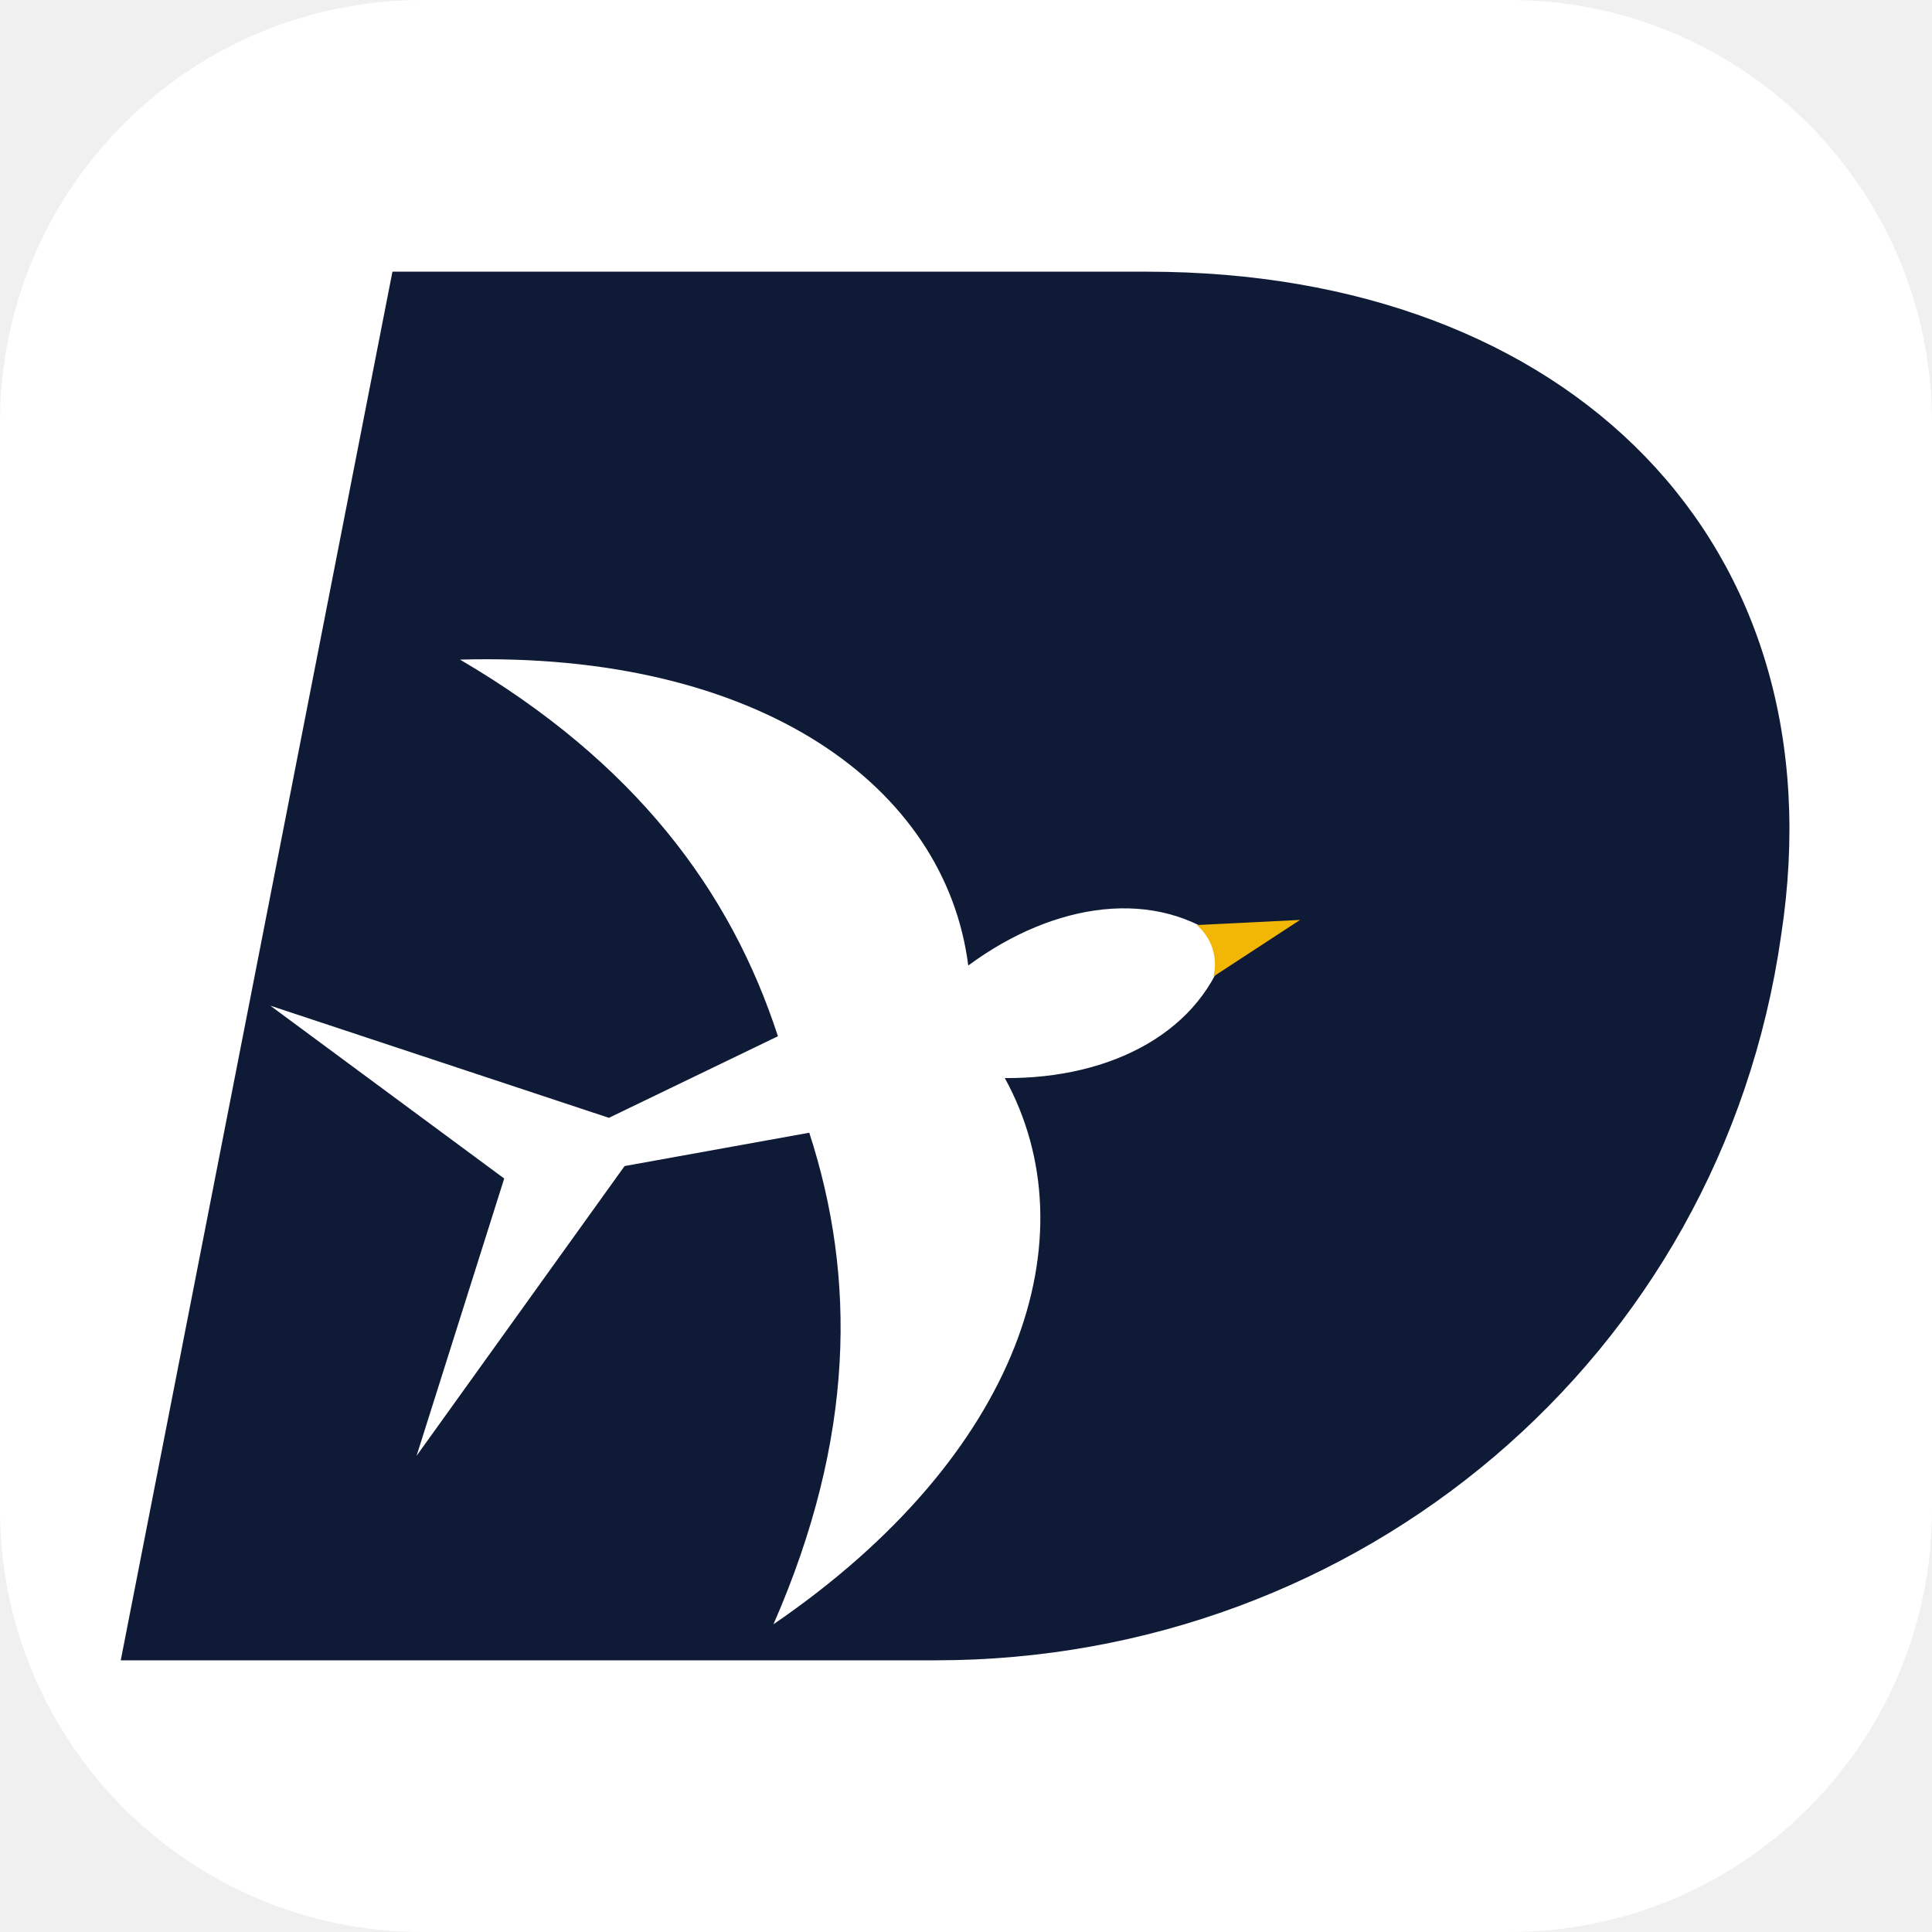
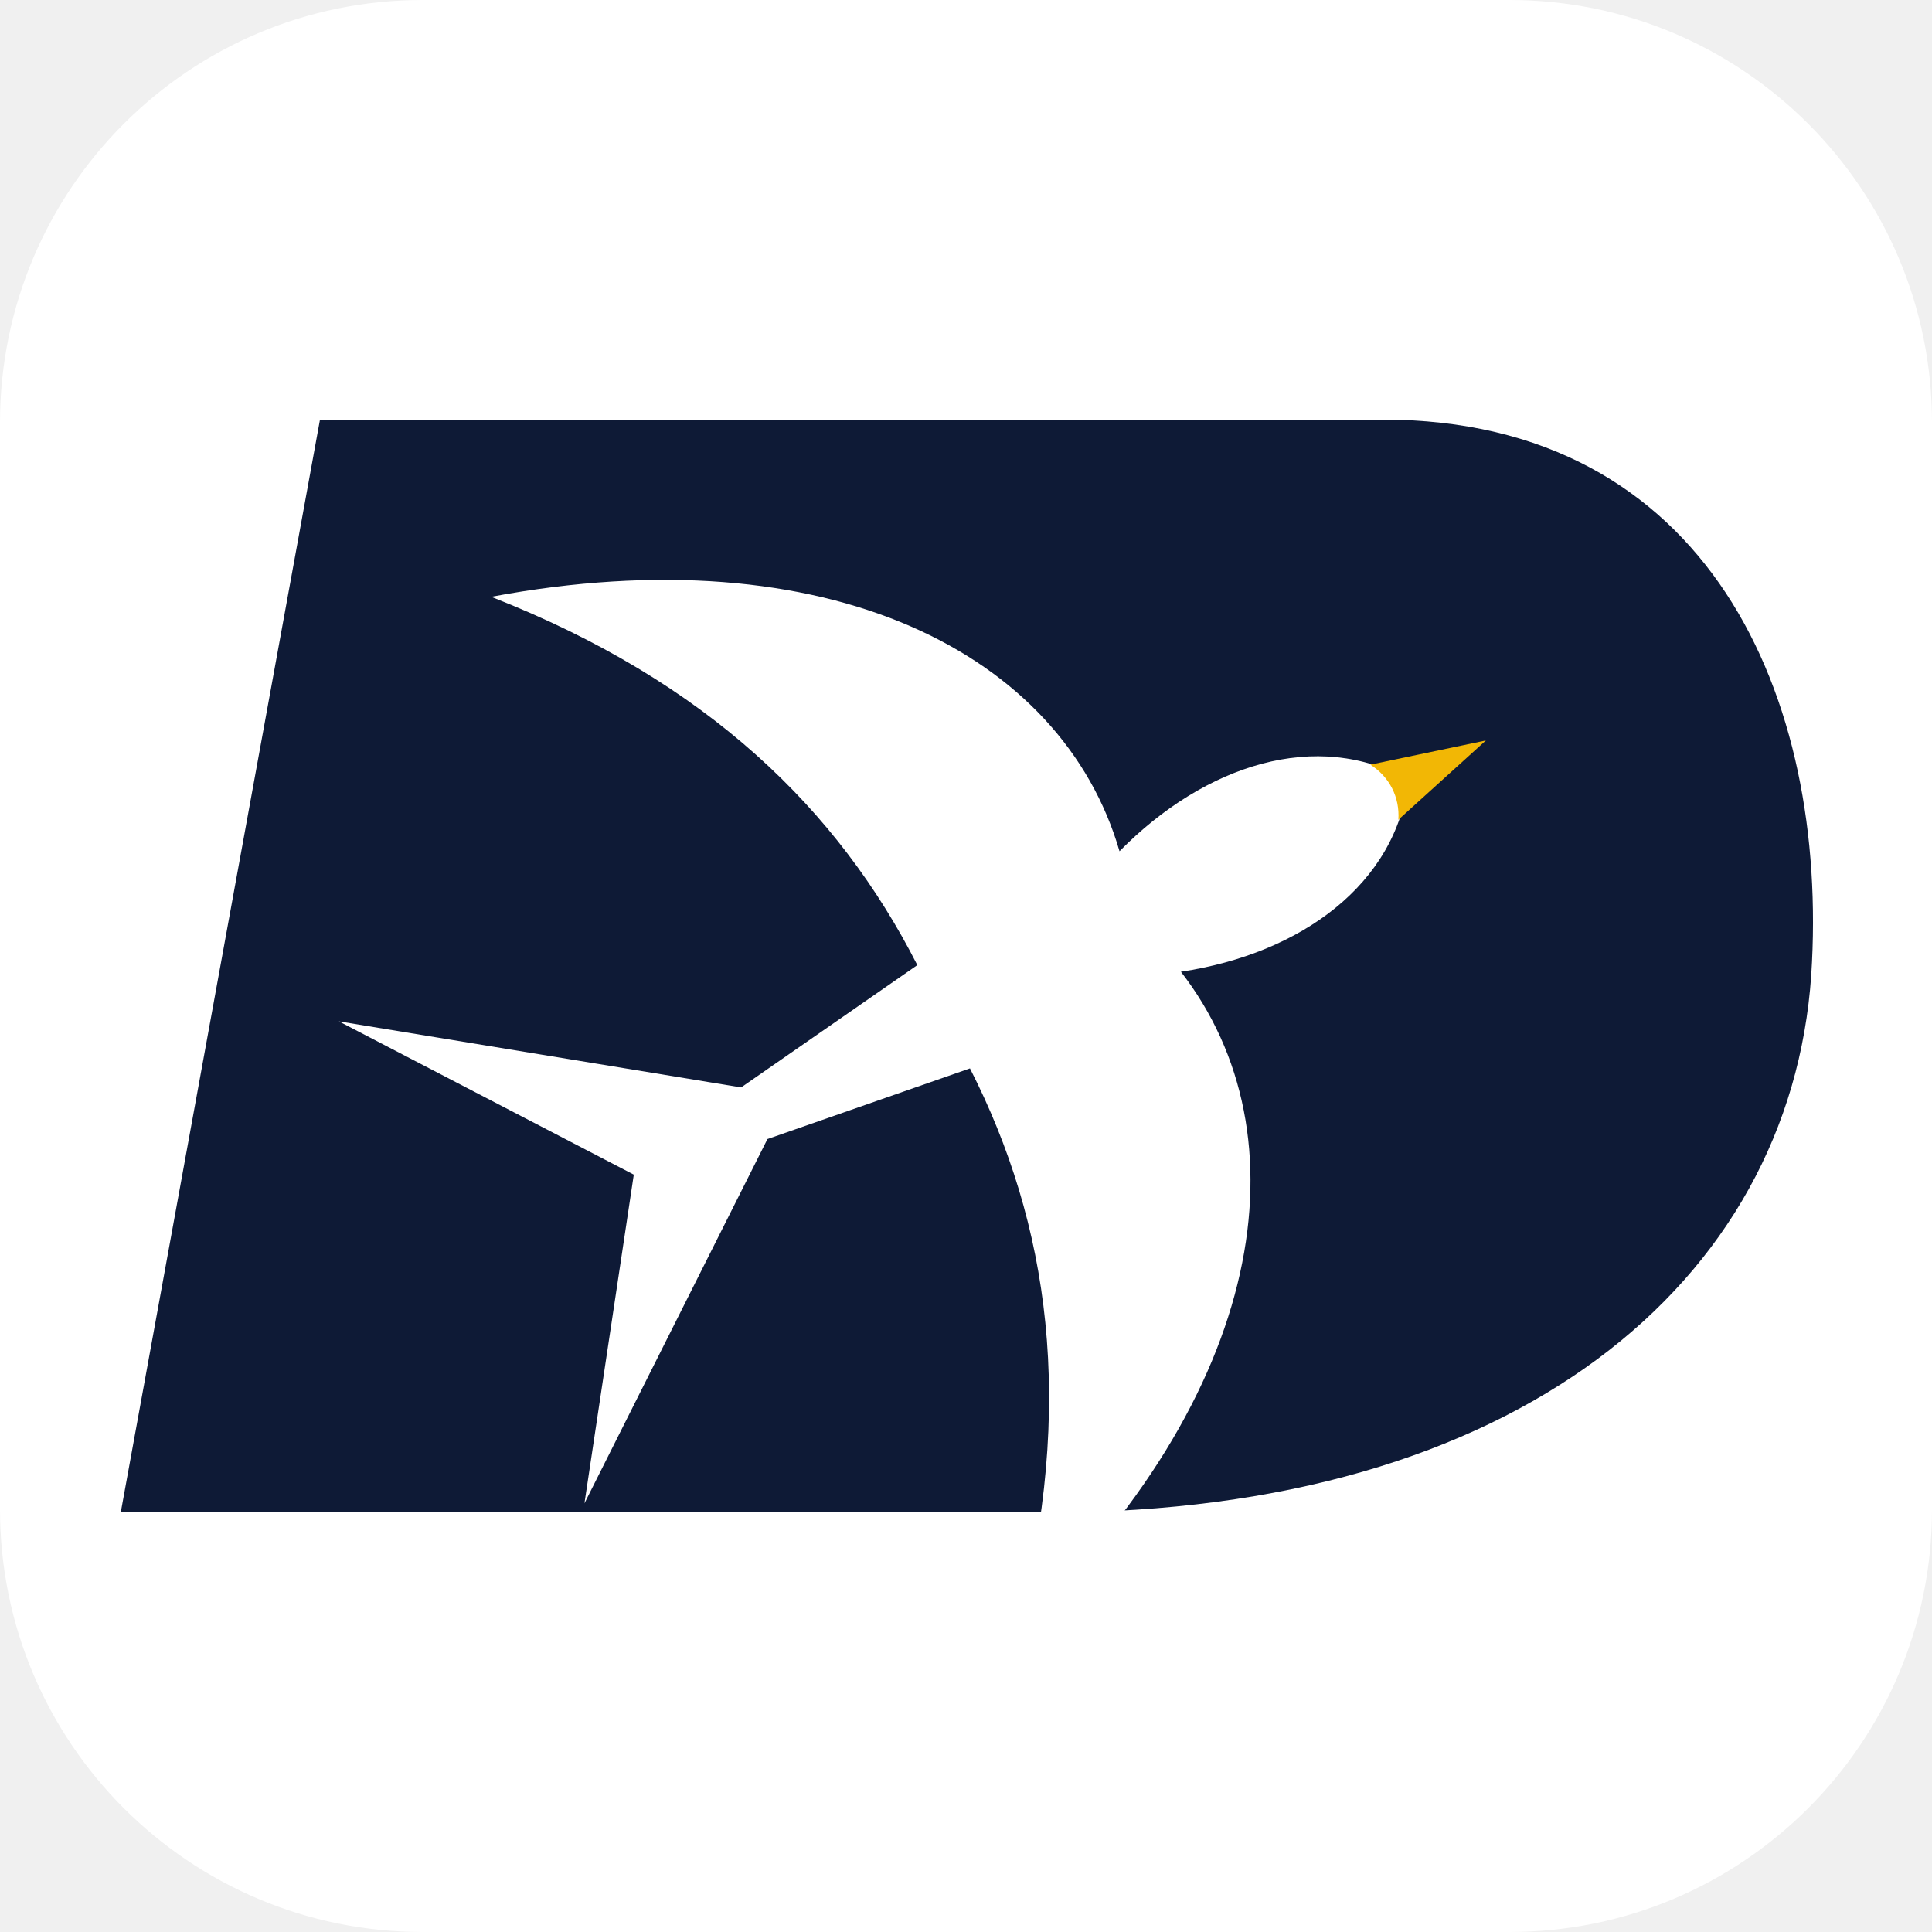
- <svg xmlns="http://www.w3.org/2000/svg" viewBox="0 0 128 128" role="img" aria-label="Danca Way">
-   <rect width="128" height="128" rx="28" fill="#FFFFFF" />
-   <g transform="translate(6 14)">
-     <path fill="#0E1A36" d="M20 4H70C98 4 116 22 112 48C108 76 84 96 56 96H2L20 4Z" />
-     <g transform="translate(14 22) rotate(-18 32 32) scale(1.12)">
-       <path fill="#FFFFFF" d="M55 32C52 36.5 46 37.5 40 35.5C42 46 34 57 17 62C25 53 28 44 28 35L17 33.5L0 46L10 32L0 18L17 30.5L28 29C28 20 25 11 17 2C34 7 42 18 40 28.5C46 26.5 52 27.5 55 32Z" />
-       <path fill="#F2B705" d="M53.6 30.4L59.5 32L53.6 33.6C54.2 32.6 54.2 31.4 53.6 30.4Z" />
-     </g>
+ <svg xmlns="http://www.w3.org/2000/svg" viewBox="0 0 640 640" role="img" aria-label="Danca Way">
+   <defs>
+     <mask id="dw-cut-s" maskUnits="userSpaceOnUse" x="0" y="0" width="640" height="640">
+       <rect width="640" height="640" fill="#fff" />
+       <path transform="translate(306 214) rotate(-27) scale(6.4) translate(-30 -32)" d="M55 32C52 36.5 46 37.5 40 35.5C42 46 34 57 17 62C25 53 28 44 28 35L17 33.5L0 46L10 32L0 18L17 30.5L28 29C28 20 25 11 17 2C34 7 42 18 40 28.5C46 26.5 52 27.5 55 32Z" fill="#000" />
+     </mask>
+   </defs>
+   <rect width="640" height="640" rx="140" fill="#FFFFFF" />
+   <g transform="translate(18 117)">
+     <path d="M88 22H440C548 22 588 114 582 206C575 308 484 384 330 384H22Z" fill="#0E1A36" mask="url(#dw-cut-s)" />
+   </g>
+   <g transform="translate(18 117)">
+     <path transform="translate(306 214) rotate(-27) scale(6.4) translate(-30 -32)" d="M53.6 30.4L59.5 32L53.6 33.6C54.2 32.6 54.2 31.4 53.6 30.4Z" fill="#F2B705" />
  </g>
</svg>
